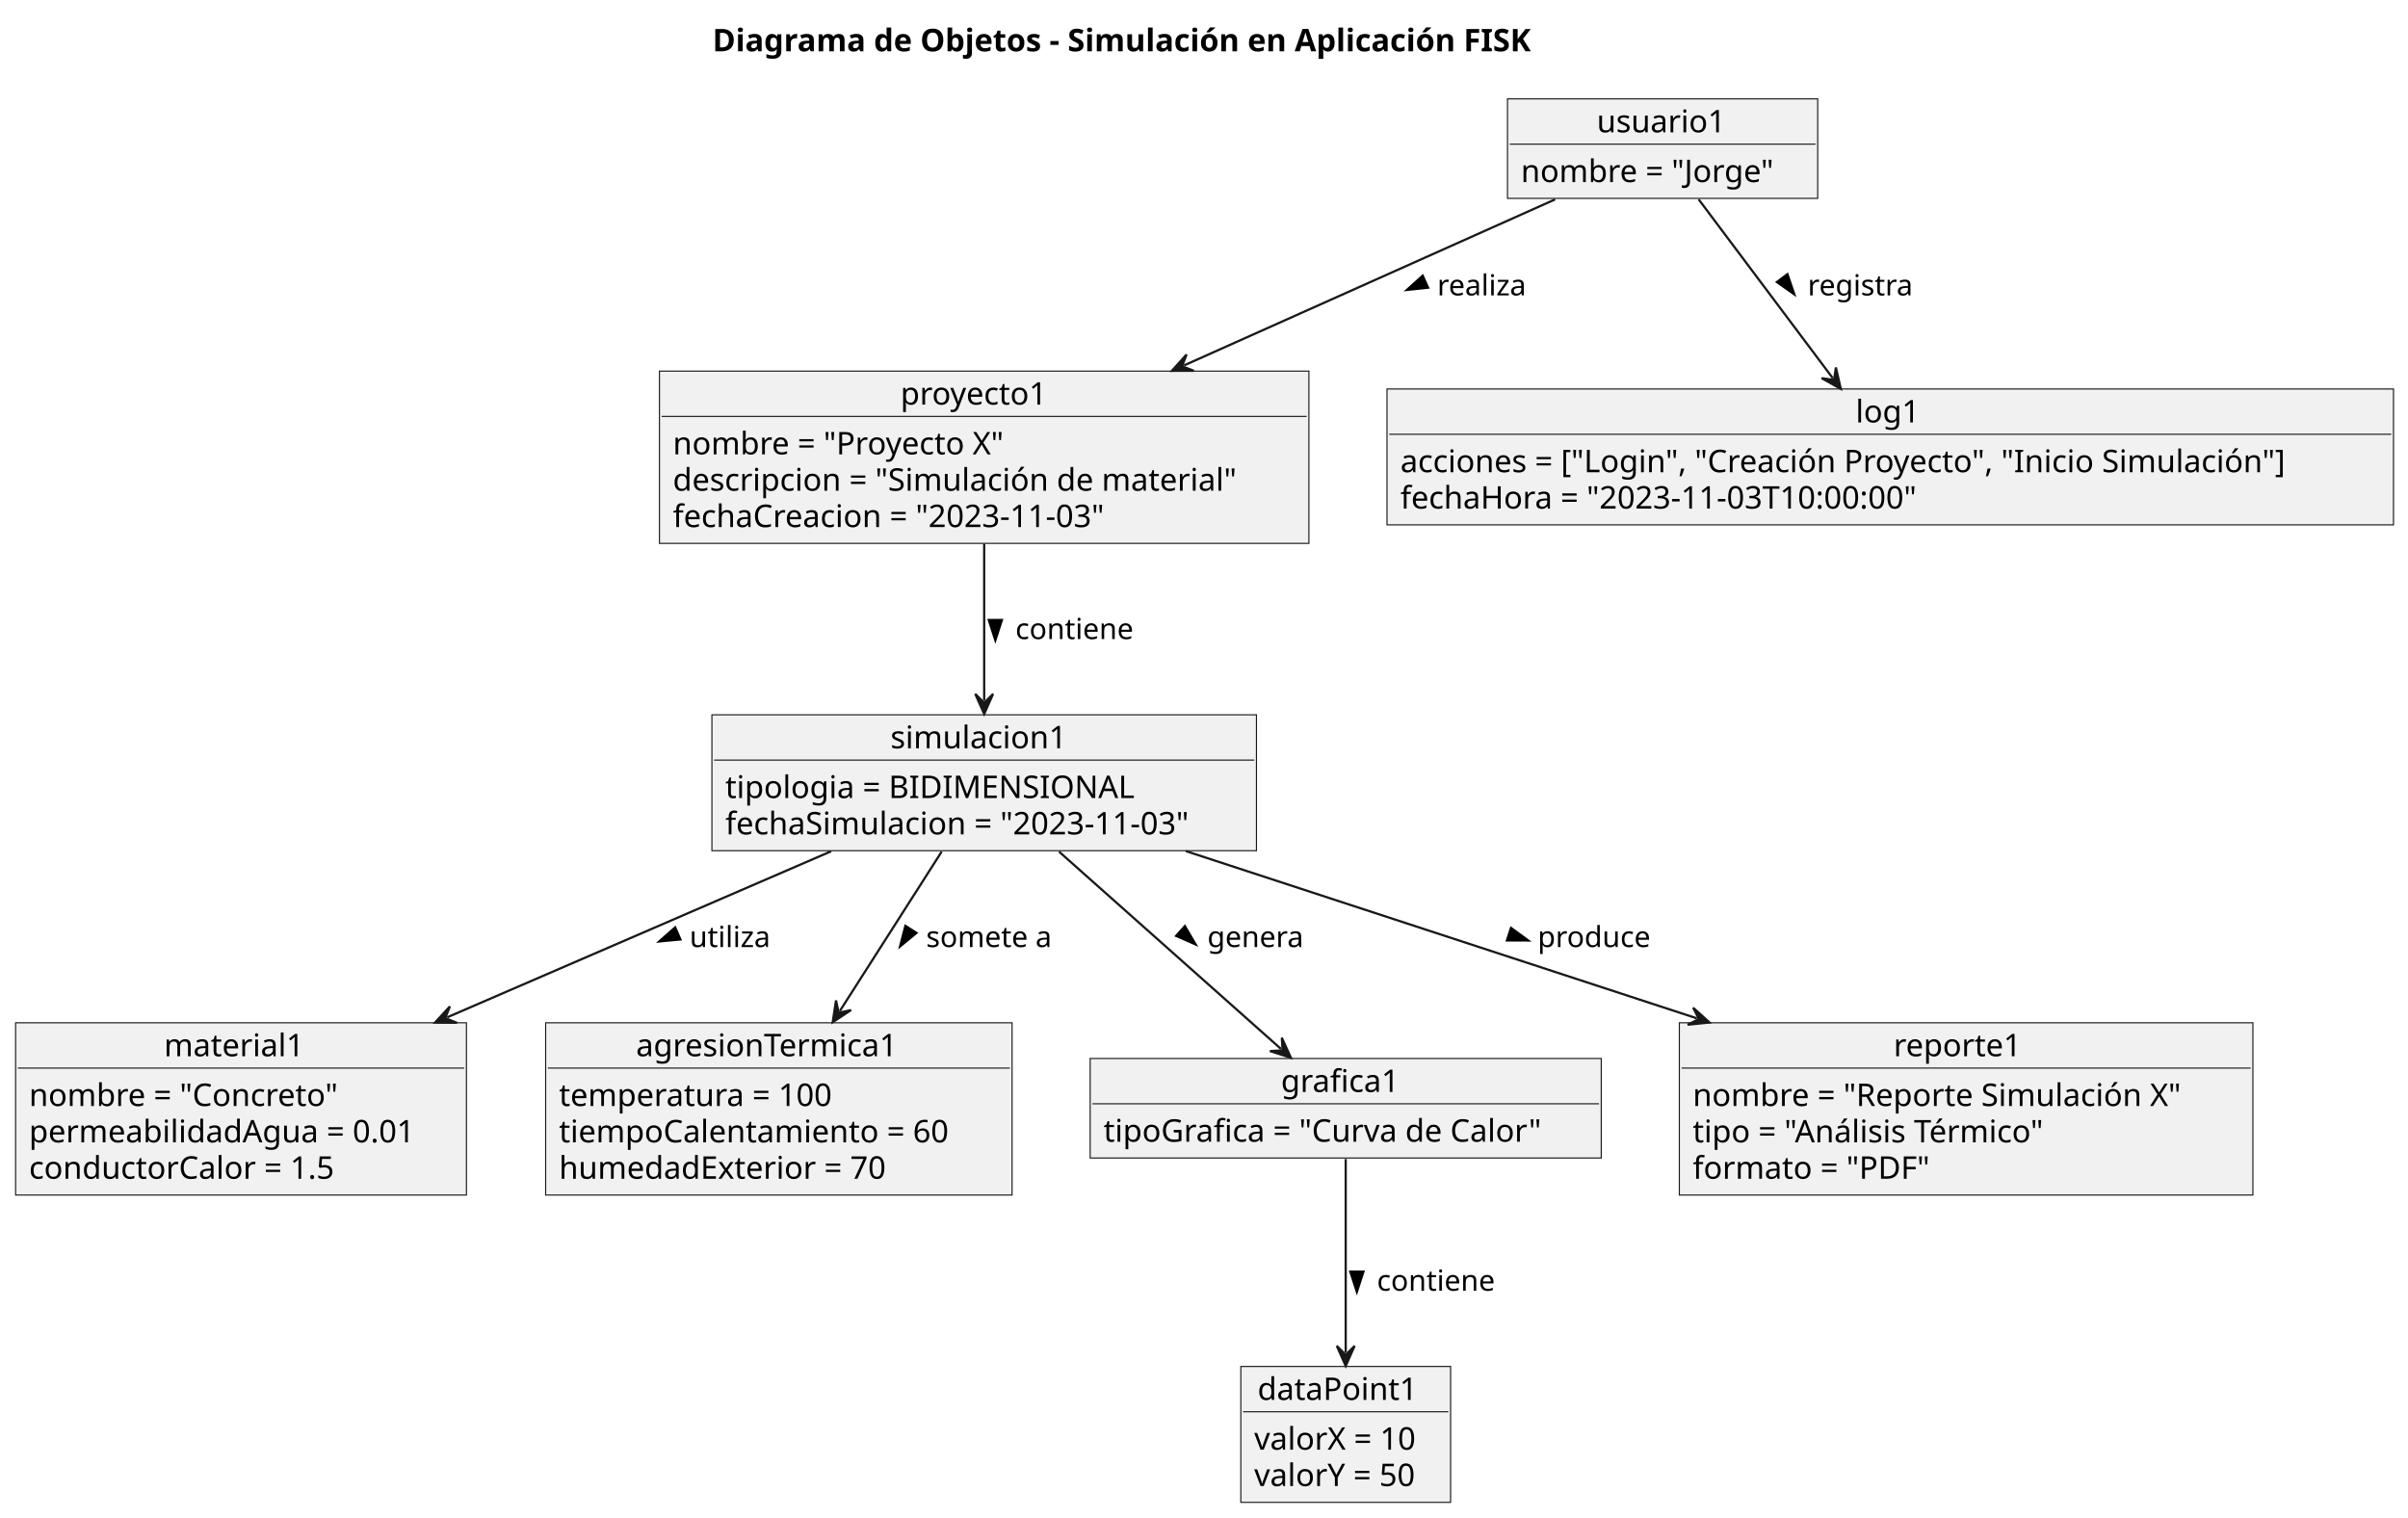
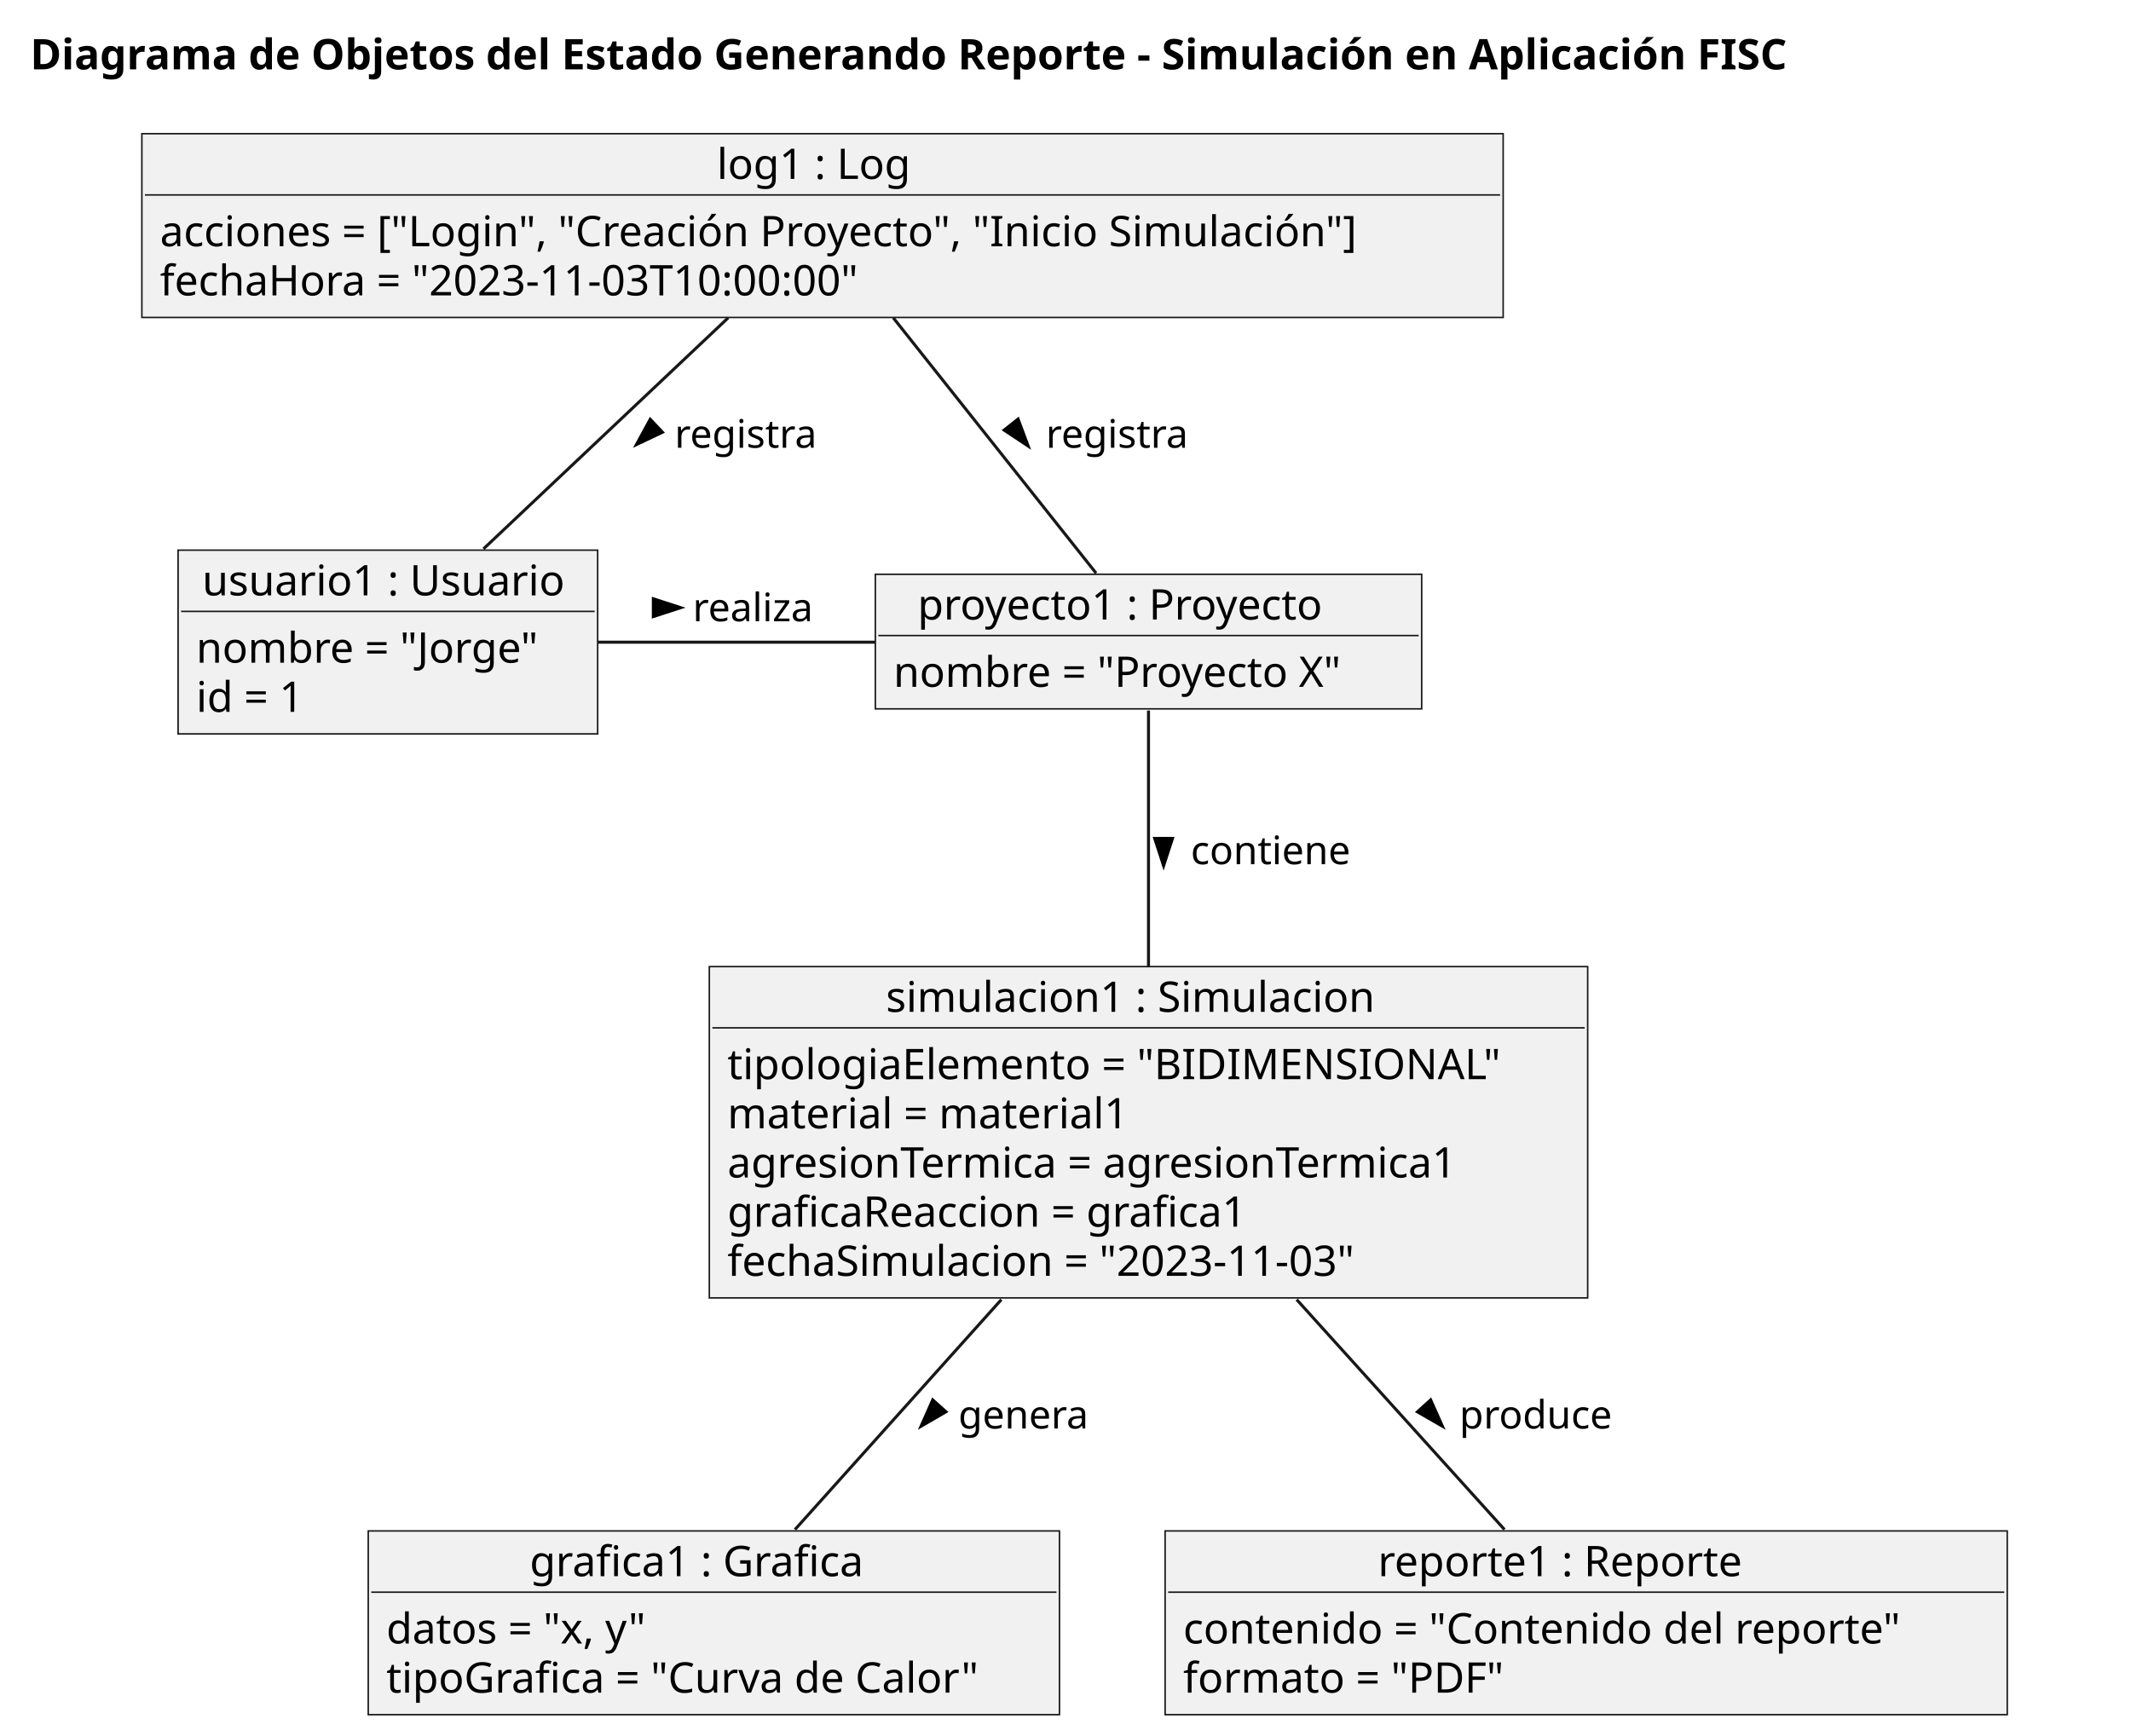
- <svg xmlns="http://www.w3.org/2000/svg" contentStyleType="text/css" height="680px" preserveAspectRatio="none" style="width:1079px;height:680px;background:#FFFFFF;" version="1.1" viewBox="0 0 1079 680" width="1079px" zoomAndPan="magnify">
+ <svg xmlns="http://www.w3.org/2000/svg" contentStyleType="text/css" height="575px" preserveAspectRatio="none" style="width:706px;height:575px;background:#FFFFFF;" version="1.1" viewBox="0 0 706 575" width="706px" zoomAndPan="magnify">
  <defs />
  <g>
-     <text fill="#000000" font-family="sans-serif" font-size="14" font-weight="bold" lengthAdjust="spacing" textLength="427" x="319.25" y="22.995">Diagrama de Objetos - Simulación en Aplicación FISK</text>
+     <text fill="#000000" font-family="sans-serif" font-size="14" font-weight="bold" lengthAdjust="spacing" textLength="678" x="10" y="22.995">Diagrama de Objetos del Estado Generando Reporte - Simulación en Aplicación FISC</text>
    <g id="elem_usuario1">
-       <rect fill="#F1F1F1" height="44.594" style="stroke:#181818;stroke-width:0.5;" width="139" x="675.5" y="44.297" />
-       <text fill="#000000" font-family="sans-serif" font-size="14" lengthAdjust="spacing" textLength="59" x="715.5" y="59.292">usuario1</text>
-       <line style="stroke:#181818;stroke-width:0.5;" x1="676.5" x2="813.5" y1="64.594" y2="64.594" />
-       <text fill="#000000" font-family="sans-serif" font-size="14" lengthAdjust="spacing" textLength="127" x="681.5" y="81.589">nombre = "Jorge"</text>
+       <rect fill="#F1F1F1" height="60.891" style="stroke:#181818;stroke-width:0.5;" width="139" x="59" y="182.297" />
+       <text fill="#000000" font-family="sans-serif" font-size="14" lengthAdjust="spacing" textLength="123" x="67" y="197.292">usuario1 : Usuario</text>
+       <line style="stroke:#181818;stroke-width:0.5;" x1="60" x2="197" y1="202.594" y2="202.594" />
+       <text fill="#000000" font-family="sans-serif" font-size="14" lengthAdjust="spacing" textLength="127" x="65" y="219.589">nombre = "Jorge"</text>
+       <text fill="#000000" font-family="sans-serif" font-size="14" lengthAdjust="spacing" textLength="41" x="65" y="235.886">id = 1</text>
    </g>
    <g id="elem_proyecto1">
-       <rect fill="#F1F1F1" height="77.188" style="stroke:#181818;stroke-width:0.5;" width="291" x="295.5" y="166.297" />
-       <text fill="#000000" font-family="sans-serif" font-size="14" lengthAdjust="spacing" textLength="75" x="403.5" y="181.292">proyecto1</text>
-       <line style="stroke:#181818;stroke-width:0.5;" x1="296.5" x2="585.5" y1="186.594" y2="186.594" />
-       <text fill="#000000" font-family="sans-serif" font-size="14" lengthAdjust="spacing" textLength="169" x="301.5" y="203.589">nombre = "Proyecto X"</text>
-       <text fill="#000000" font-family="sans-serif" font-size="14" lengthAdjust="spacing" textLength="279" x="301.5" y="219.886">descripcion = "Simulación de material"</text>
-       <text fill="#000000" font-family="sans-serif" font-size="14" lengthAdjust="spacing" textLength="218" x="301.5" y="236.183">fechaCreacion = "2023-11-03"</text>
+       <rect fill="#F1F1F1" height="44.594" style="stroke:#181818;stroke-width:0.5;" width="181" x="290" y="190.297" />
+       <text fill="#000000" font-family="sans-serif" font-size="14" lengthAdjust="spacing" textLength="153" x="304" y="205.292">proyecto1 : Proyecto</text>
+       <line style="stroke:#181818;stroke-width:0.5;" x1="291" x2="470" y1="210.594" y2="210.594" />
+       <text fill="#000000" font-family="sans-serif" font-size="14" lengthAdjust="spacing" textLength="169" x="296" y="227.589">nombre = "Proyecto X"</text>
    </g>
    <g id="elem_simulacion1">
-       <rect fill="#F1F1F1" height="60.891" style="stroke:#181818;stroke-width:0.5;" width="244" x="319" y="320.297" />
-       <text fill="#000000" font-family="sans-serif" font-size="14" lengthAdjust="spacing" textLength="84" x="399" y="335.292">simulacion1</text>
-       <line style="stroke:#181818;stroke-width:0.5;" x1="320" x2="562" y1="340.594" y2="340.594" />
-       <text fill="#000000" font-family="sans-serif" font-size="14" lengthAdjust="spacing" textLength="195" x="325" y="357.589">tipologia = BIDIMENSIONAL</text>
-       <text fill="#000000" font-family="sans-serif" font-size="14" lengthAdjust="spacing" textLength="232" x="325" y="373.886">fechaSimulacion = "2023-11-03"</text>
-     </g>
-     <g id="elem_material1">
-       <rect fill="#F1F1F1" height="77.188" style="stroke:#181818;stroke-width:0.5;" width="202" x="7" y="458.297" />
-       <text fill="#000000" font-family="sans-serif" font-size="14" lengthAdjust="spacing" textLength="69" x="73.5" y="473.292">material1</text>
-       <line style="stroke:#181818;stroke-width:0.5;" x1="8" x2="208" y1="478.594" y2="478.594" />
-       <text fill="#000000" font-family="sans-serif" font-size="14" lengthAdjust="spacing" textLength="157" x="13" y="495.589">nombre = "Concreto"</text>
-       <text fill="#000000" font-family="sans-serif" font-size="14" lengthAdjust="spacing" textLength="190" x="13" y="511.886">permeabilidadAgua = 0.01</text>
-       <text fill="#000000" font-family="sans-serif" font-size="14" lengthAdjust="spacing" textLength="152" x="13" y="528.183">conductorCalor = 1.5</text>
-     </g>
-     <g id="elem_agresionTermica1">
-       <rect fill="#F1F1F1" height="77.188" style="stroke:#181818;stroke-width:0.5;" width="209" x="244.5" y="458.297" />
-       <text fill="#000000" font-family="sans-serif" font-size="14" lengthAdjust="spacing" textLength="128" x="285" y="473.292">agresionTermica1</text>
-       <line style="stroke:#181818;stroke-width:0.5;" x1="245.5" x2="452.5" y1="478.594" y2="478.594" />
-       <text fill="#000000" font-family="sans-serif" font-size="14" lengthAdjust="spacing" textLength="138" x="250.5" y="495.589">temperatura = 100</text>
-       <text fill="#000000" font-family="sans-serif" font-size="14" lengthAdjust="spacing" textLength="197" x="250.5" y="511.886">tiempoCalentamiento = 60</text>
-       <text fill="#000000" font-family="sans-serif" font-size="14" lengthAdjust="spacing" textLength="161" x="250.5" y="528.183">humedadExterior = 70</text>
+       <rect fill="#F1F1F1" height="109.781" style="stroke:#181818;stroke-width:0.5;" width="291" x="235" y="320.297" />
+       <text fill="#000000" font-family="sans-serif" font-size="14" lengthAdjust="spacing" textLength="174" x="293.5" y="335.292">simulacion1 : Simulacion</text>
+       <line style="stroke:#181818;stroke-width:0.5;" x1="236" x2="525" y1="340.594" y2="340.594" />
+       <text fill="#000000" font-family="sans-serif" font-size="14" lengthAdjust="spacing" textLength="279" x="241" y="357.589">tipologiaElemento = "BIDIMENSIONAL"</text>
+       <text fill="#000000" font-family="sans-serif" font-size="14" lengthAdjust="spacing" textLength="148" x="241" y="373.886">material = material1</text>
+       <text fill="#000000" font-family="sans-serif" font-size="14" lengthAdjust="spacing" textLength="266" x="241" y="390.183">agresionTermica = agresionTermica1</text>
+       <text fill="#000000" font-family="sans-serif" font-size="14" lengthAdjust="spacing" textLength="191" x="241" y="406.479">graficaReaccion = grafica1</text>
+       <text fill="#000000" font-family="sans-serif" font-size="14" lengthAdjust="spacing" textLength="232" x="241" y="422.776">fechaSimulacion = "2023-11-03"</text>
    </g>
    <g id="elem_grafica1">
-       <rect fill="#F1F1F1" height="44.594" style="stroke:#181818;stroke-width:0.5;" width="229" x="488.5" y="474.297" />
-       <text fill="#000000" font-family="sans-serif" font-size="14" lengthAdjust="spacing" textLength="58" x="574" y="489.292">grafica1</text>
-       <line style="stroke:#181818;stroke-width:0.5;" x1="489.5" x2="716.5" y1="494.594" y2="494.594" />
-       <text fill="#000000" font-family="sans-serif" font-size="14" lengthAdjust="spacing" textLength="217" x="494.5" y="511.589">tipoGrafica = "Curva de Calor"</text>
-     </g>
-     <g id="elem_dataPoint1">
-       <rect fill="#F1F1F1" height="60.891" style="stroke:#181818;stroke-width:0.5;" width="94" x="556" y="612.297" />
-       <text fill="#000000" font-family="sans-serif" font-size="14" lengthAdjust="spacing" textLength="79" x="563.5" y="627.292">dataPoint1</text>
-       <line style="stroke:#181818;stroke-width:0.5;" x1="557" x2="649" y1="632.594" y2="632.594" />
-       <text fill="#000000" font-family="sans-serif" font-size="14" lengthAdjust="spacing" textLength="82" x="562" y="649.589">valorX = 10</text>
-       <text fill="#000000" font-family="sans-serif" font-size="14" lengthAdjust="spacing" textLength="81" x="562" y="665.886">valorY = 50</text>
+       <rect fill="#F1F1F1" height="60.891" style="stroke:#181818;stroke-width:0.5;" width="229" x="122" y="507.297" />
+       <text fill="#000000" font-family="sans-serif" font-size="14" lengthAdjust="spacing" textLength="122" x="175.5" y="522.292">grafica1 : Grafica</text>
+       <line style="stroke:#181818;stroke-width:0.5;" x1="123" x2="350" y1="527.594" y2="527.594" />
+       <text fill="#000000" font-family="sans-serif" font-size="14" lengthAdjust="spacing" textLength="97" x="128" y="544.589">datos = "x, y"</text>
+       <text fill="#000000" font-family="sans-serif" font-size="14" lengthAdjust="spacing" textLength="217" x="128" y="560.886">tipoGrafica = "Curva de Calor"</text>
    </g>
    <g id="elem_log1">
-       <rect fill="#F1F1F1" height="60.891" style="stroke:#181818;stroke-width:0.5;" width="451" x="621.5" y="174.297" />
-       <text fill="#000000" font-family="sans-serif" font-size="14" lengthAdjust="spacing" textLength="31" x="831.5" y="189.292">log1</text>
-       <line style="stroke:#181818;stroke-width:0.5;" x1="622.5" x2="1071.5" y1="194.594" y2="194.594" />
-       <text fill="#000000" font-family="sans-serif" font-size="14" lengthAdjust="spacing" textLength="439" x="627.5" y="211.589">acciones = ["Login", "Creación Proyecto", "Inicio Simulación"]</text>
-       <text fill="#000000" font-family="sans-serif" font-size="14" lengthAdjust="spacing" textLength="261" x="627.5" y="227.886">fechaHora = "2023-11-03T10:00:00"</text>
+       <rect fill="#F1F1F1" height="60.891" style="stroke:#181818;stroke-width:0.5;" width="451" x="47" y="44.297" />
+       <text fill="#000000" font-family="sans-serif" font-size="14" lengthAdjust="spacing" textLength="70" x="237.5" y="59.292">log1 : Log</text>
+       <line style="stroke:#181818;stroke-width:0.5;" x1="48" x2="497" y1="64.594" y2="64.594" />
+       <text fill="#000000" font-family="sans-serif" font-size="14" lengthAdjust="spacing" textLength="439" x="53" y="81.589">acciones = ["Login", "Creación Proyecto", "Inicio Simulación"]</text>
+       <text fill="#000000" font-family="sans-serif" font-size="14" lengthAdjust="spacing" textLength="261" x="53" y="97.886">fechaHora = "2023-11-03T10:00:00"</text>
    </g>
    <g id="elem_reporte1">
-       <rect fill="#F1F1F1" height="77.188" style="stroke:#181818;stroke-width:0.5;" width="257" x="752.5" y="458.297" />
-       <text fill="#000000" font-family="sans-serif" font-size="14" lengthAdjust="spacing" textLength="65" x="848.5" y="473.292">reporte1</text>
-       <line style="stroke:#181818;stroke-width:0.5;" x1="753.5" x2="1008.5" y1="478.594" y2="478.594" />
-       <text fill="#000000" font-family="sans-serif" font-size="14" lengthAdjust="spacing" textLength="245" x="758.5" y="495.589">nombre = "Reporte Simulación X"</text>
-       <text fill="#000000" font-family="sans-serif" font-size="14" lengthAdjust="spacing" textLength="179" x="758.5" y="511.886">tipo = "Análisis Térmico"</text>
-       <text fill="#000000" font-family="sans-serif" font-size="14" lengthAdjust="spacing" textLength="120" x="758.5" y="528.183">formato = "PDF"</text>
+       <rect fill="#F1F1F1" height="60.891" style="stroke:#181818;stroke-width:0.5;" width="279" x="386" y="507.297" />
+       <text fill="#000000" font-family="sans-serif" font-size="14" lengthAdjust="spacing" textLength="138" x="456.5" y="522.292">reporte1 : Reporte</text>
+       <line style="stroke:#181818;stroke-width:0.5;" x1="387" x2="664" y1="527.594" y2="527.594" />
+       <text fill="#000000" font-family="sans-serif" font-size="14" lengthAdjust="spacing" textLength="267" x="392" y="544.589">contenido = "Contenido del reporte"</text>
+       <text fill="#000000" font-family="sans-serif" font-size="14" lengthAdjust="spacing" textLength="120" x="392" y="560.886">formato = "PDF"</text>
    </g>
    <g id="link_usuario1_proyecto1">
-       <path codeLine="50" d="M696.83,89.347 C650.789,109.944 585.88,138.983 530.583,163.721 " fill="none" id="usuario1-to-proyecto1" style="stroke:#181818;stroke-width:1.0;" />
-       <polygon fill="#181818" points="525.106,166.171,534.955,166.147,529.67,164.129,531.688,158.844,525.106,166.171" style="stroke:#181818;stroke-width:1.0;" />
-       <polygon fill="#000000" points="630.436,129.905,639.893,128.894,637.492,123.529,630.436,129.905" style="stroke:#000000;stroke-width:1.0;" />
-       <text fill="#000000" font-family="sans-serif" font-size="13" lengthAdjust="spacing" textLength="42" x="644" y="132.364">realiza</text>
+       <path codeLine="35" d="M198.027,212.797 C226.436,212.797 259.673,212.797 289.941,212.797 " fill="none" id="usuario1-proyecto1" style="stroke:#181818;stroke-width:1.0;" />
+       <polygon fill="#000000" points="225.5,201.363,216.455,198.424,216.455,204.302,225.5,201.363" style="stroke:#000000;stroke-width:1.0;" />
+       <text fill="#000000" font-family="sans-serif" font-size="13" lengthAdjust="spacing" textLength="42" x="229.5" y="205.864">realiza</text>
    </g>
    <g id="link_proyecto1_simulacion1">
-       <path codeLine="51" d="M441,243.631 C441,267.464 441,291.797 441,313.933 " fill="none" id="proyecto1-to-simulacion1" style="stroke:#181818;stroke-width:1.0;" />
-       <polygon fill="#181818" points="441,319.933,445,310.933,441,314.933,437,310.933,441,319.933" style="stroke:#181818;stroke-width:1.0;" />
-       <polygon fill="#000000" points="446,286.863,448.939,277.818,443.061,277.818,446,286.863" style="stroke:#000000;stroke-width:1.0;" />
-       <text fill="#000000" font-family="sans-serif" font-size="13" lengthAdjust="spacing" textLength="55" x="455" y="286.364">contiene</text>
-     </g>
-     <g id="link_simulacion1_material1">
-       <path codeLine="52" d="M372.406,381.459 C321,403.689 255.789,431.888 200.423,455.83 " fill="none" id="simulacion1-to-material1" style="stroke:#181818;stroke-width:1.0;" />
-       <polygon fill="#181818" points="194.916,458.212,204.764,458.311,199.505,456.227,201.589,450.968,194.916,458.212" style="stroke:#181818;stroke-width:1.0;" />
-       <polygon fill="#000000" points="295.411,421.848,304.879,420.955,302.546,415.56,295.411,421.848" style="stroke:#000000;stroke-width:1.0;" />
-       <text fill="#000000" font-family="sans-serif" font-size="13" lengthAdjust="spacing" textLength="37" x="309" y="424.364">utiliza</text>
-     </g>
-     <g id="link_simulacion1_agresionTermica1">
-       <path codeLine="53" d="M421.938,381.634 C407.78,403.794 391.595,429.126 376.356,452.979 " fill="none" id="simulacion1-to-agresionTermica1" style="stroke:#181818;stroke-width:1.0;" />
-       <polygon fill="#181818" points="373.126,458.035,381.342,452.604,375.818,453.821,374.601,448.297,373.126,458.035" style="stroke:#181818;stroke-width:1.0;" />
-       <polygon fill="#000000" points="403.308,424.077,410.654,418.037,405.701,414.872,403.308,424.077" style="stroke:#000000;stroke-width:1.0;" />
-       <text fill="#000000" font-family="sans-serif" font-size="13" lengthAdjust="spacing" textLength="61" x="415" y="424.364">somete a</text>
+       <path codeLine="36" d="M380.5,235.443 C380.5,257.091 380.5,291.249 380.5,320.268 " fill="none" id="proyecto1-simulacion1" style="stroke:#181818;stroke-width:1.0;" />
+       <polygon fill="#000000" points="385.5,286.863,388.439,277.818,382.561,277.818,385.5,286.863" style="stroke:#000000;stroke-width:1.0;" />
+       <text fill="#000000" font-family="sans-serif" font-size="13" lengthAdjust="spacing" textLength="55" x="394.5" y="286.364">contiene</text>
    </g>
    <g id="link_simulacion1_grafica1">
-       <path codeLine="54" d="M474.567,381.634 C505.521,409.149 546.261,445.362 573.964,469.987 " fill="none" id="simulacion1-to-grafica1" style="stroke:#181818;stroke-width:1.0;" />
-       <polygon fill="#181818" points="578.448,473.973,574.379,465.004,574.711,470.651,569.064,470.983,578.448,473.973" style="stroke:#181818;stroke-width:1.0;" />
-       <polygon fill="#000000" points="535.737,423.185,530.929,414.979,527.024,419.372,535.737,423.185" style="stroke:#000000;stroke-width:1.0;" />
-       <text fill="#000000" font-family="sans-serif" font-size="13" lengthAdjust="spacing" textLength="45" x="541" y="424.364">genera</text>
+       <path codeLine="37" d="M331.748,430.635 C308.902,456.099 282.558,485.462 263.374,506.843 " fill="none" id="simulacion1-grafica1" style="stroke:#181818;stroke-width:1.0;" />
+       <polygon fill="#000000" points="305.161,472.585,313.389,467.815,309.014,463.89,305.161,472.585" style="stroke:#000000;stroke-width:1.0;" />
+       <text fill="#000000" font-family="sans-serif" font-size="13" lengthAdjust="spacing" textLength="45" x="317.5" y="473.364">genera</text>
    </g>
    <g id="link_simulacion1_reporte1">
-       <path codeLine="55" d="M531.368,381.372 C599.272,403.595 687.087,432.335 760.318,456.301 " fill="none" id="simulacion1-to-reporte1" style="stroke:#181818;stroke-width:1.0;" />
-       <polygon fill="#181818" points="766.02,458.167,758.711,451.566,761.268,456.612,756.222,459.169,766.02,458.167" style="stroke:#181818;stroke-width:1.0;" />
-       <polygon fill="#000000" points="684.752,421.418,677.07,415.812,675.241,421.398,684.752,421.418" style="stroke:#000000;stroke-width:1.0;" />
-       <text fill="#000000" font-family="sans-serif" font-size="13" lengthAdjust="spacing" textLength="52" x="689" y="424.364">produce</text>
+       <path codeLine="38" d="M429.59,430.635 C452.595,456.099 479.122,485.462 498.439,506.843 " fill="none" id="simulacion1-reporte1" style="stroke:#181818;stroke-width:1.0;" />
+       <polygon fill="#000000" points="477.852,472.573,473.969,463.892,469.608,467.832,477.852,472.573" style="stroke:#000000;stroke-width:1.0;" />
+       <text fill="#000000" font-family="sans-serif" font-size="13" lengthAdjust="spacing" textLength="52" x="483.5" y="473.364">produce</text>
    </g>
-     <g id="link_usuario1_log1">
-       <path codeLine="56" d="M761.162,89.347 C778.352,112.266 802.055,143.87 821.243,169.454 " fill="none" id="usuario1-to-log1" style="stroke:#181818;stroke-width:1.0;" />
-       <polygon fill="#181818" points="824.843,174.254,822.643,164.654,821.843,170.254,816.243,169.454,824.843,174.254" style="stroke:#181818;stroke-width:1.0;" />
-       <polygon fill="#000000" points="804,131.863,800.924,122.864,796.222,126.391,804,131.863" style="stroke:#000000;stroke-width:1.0;" />
-       <text fill="#000000" font-family="sans-serif" font-size="13" lengthAdjust="spacing" textLength="49" x="810" y="132.364">registra</text>
+     <g id="link_log1_usuario1">
+       <path codeLine="39" d="M241.254,105.307 C217.266,127.962 184.279,159.117 160.182,181.875 " fill="none" id="log1-usuario1" style="stroke:#181818;stroke-width:1.0;" />
+       <polygon fill="#000000" points="210.865,147.296,219.459,143.222,215.423,138.949,210.865,147.296" style="stroke:#000000;stroke-width:1.0;" />
+       <text fill="#000000" font-family="sans-serif" font-size="13" lengthAdjust="spacing" textLength="49" x="223.5" y="148.364">registra</text>
    </g>
-     <g id="link_grafica1_dataPoint1">
-       <path codeLine="57" d="M603,519.355 C603,543.991 603,578.462 603,606.079 " fill="none" id="grafica1-to-dataPoint1" style="stroke:#181818;stroke-width:1.0;" />
-       <polygon fill="#181818" points="603,612.079,607,603.079,603,607.079,599,603.079,603,612.079" style="stroke:#181818;stroke-width:1.0;" />
-       <polygon fill="#000000" points="608,578.863,610.939,569.818,605.061,569.818,608,578.863" style="stroke:#000000;stroke-width:1.0;" />
-       <text fill="#000000" font-family="sans-serif" font-size="13" lengthAdjust="spacing" textLength="55" x="617" y="578.364">contiene</text>
+     <g id="link_log1_proyecto1">
+       <path codeLine="40" d="M295.934,105.307 C316.159,130.775 344.913,166.983 363.135,189.93 " fill="none" id="log1-proyecto1" style="stroke:#181818;stroke-width:1.0;" />
+       <polygon fill="#000000" points="340.609,147.779,337.286,138.868,332.683,142.523,340.609,147.779" style="stroke:#000000;stroke-width:1.0;" />
+       <text fill="#000000" font-family="sans-serif" font-size="13" lengthAdjust="spacing" textLength="49" x="346.5" y="148.364">registra</text>
    </g>
  </g>
</svg>
